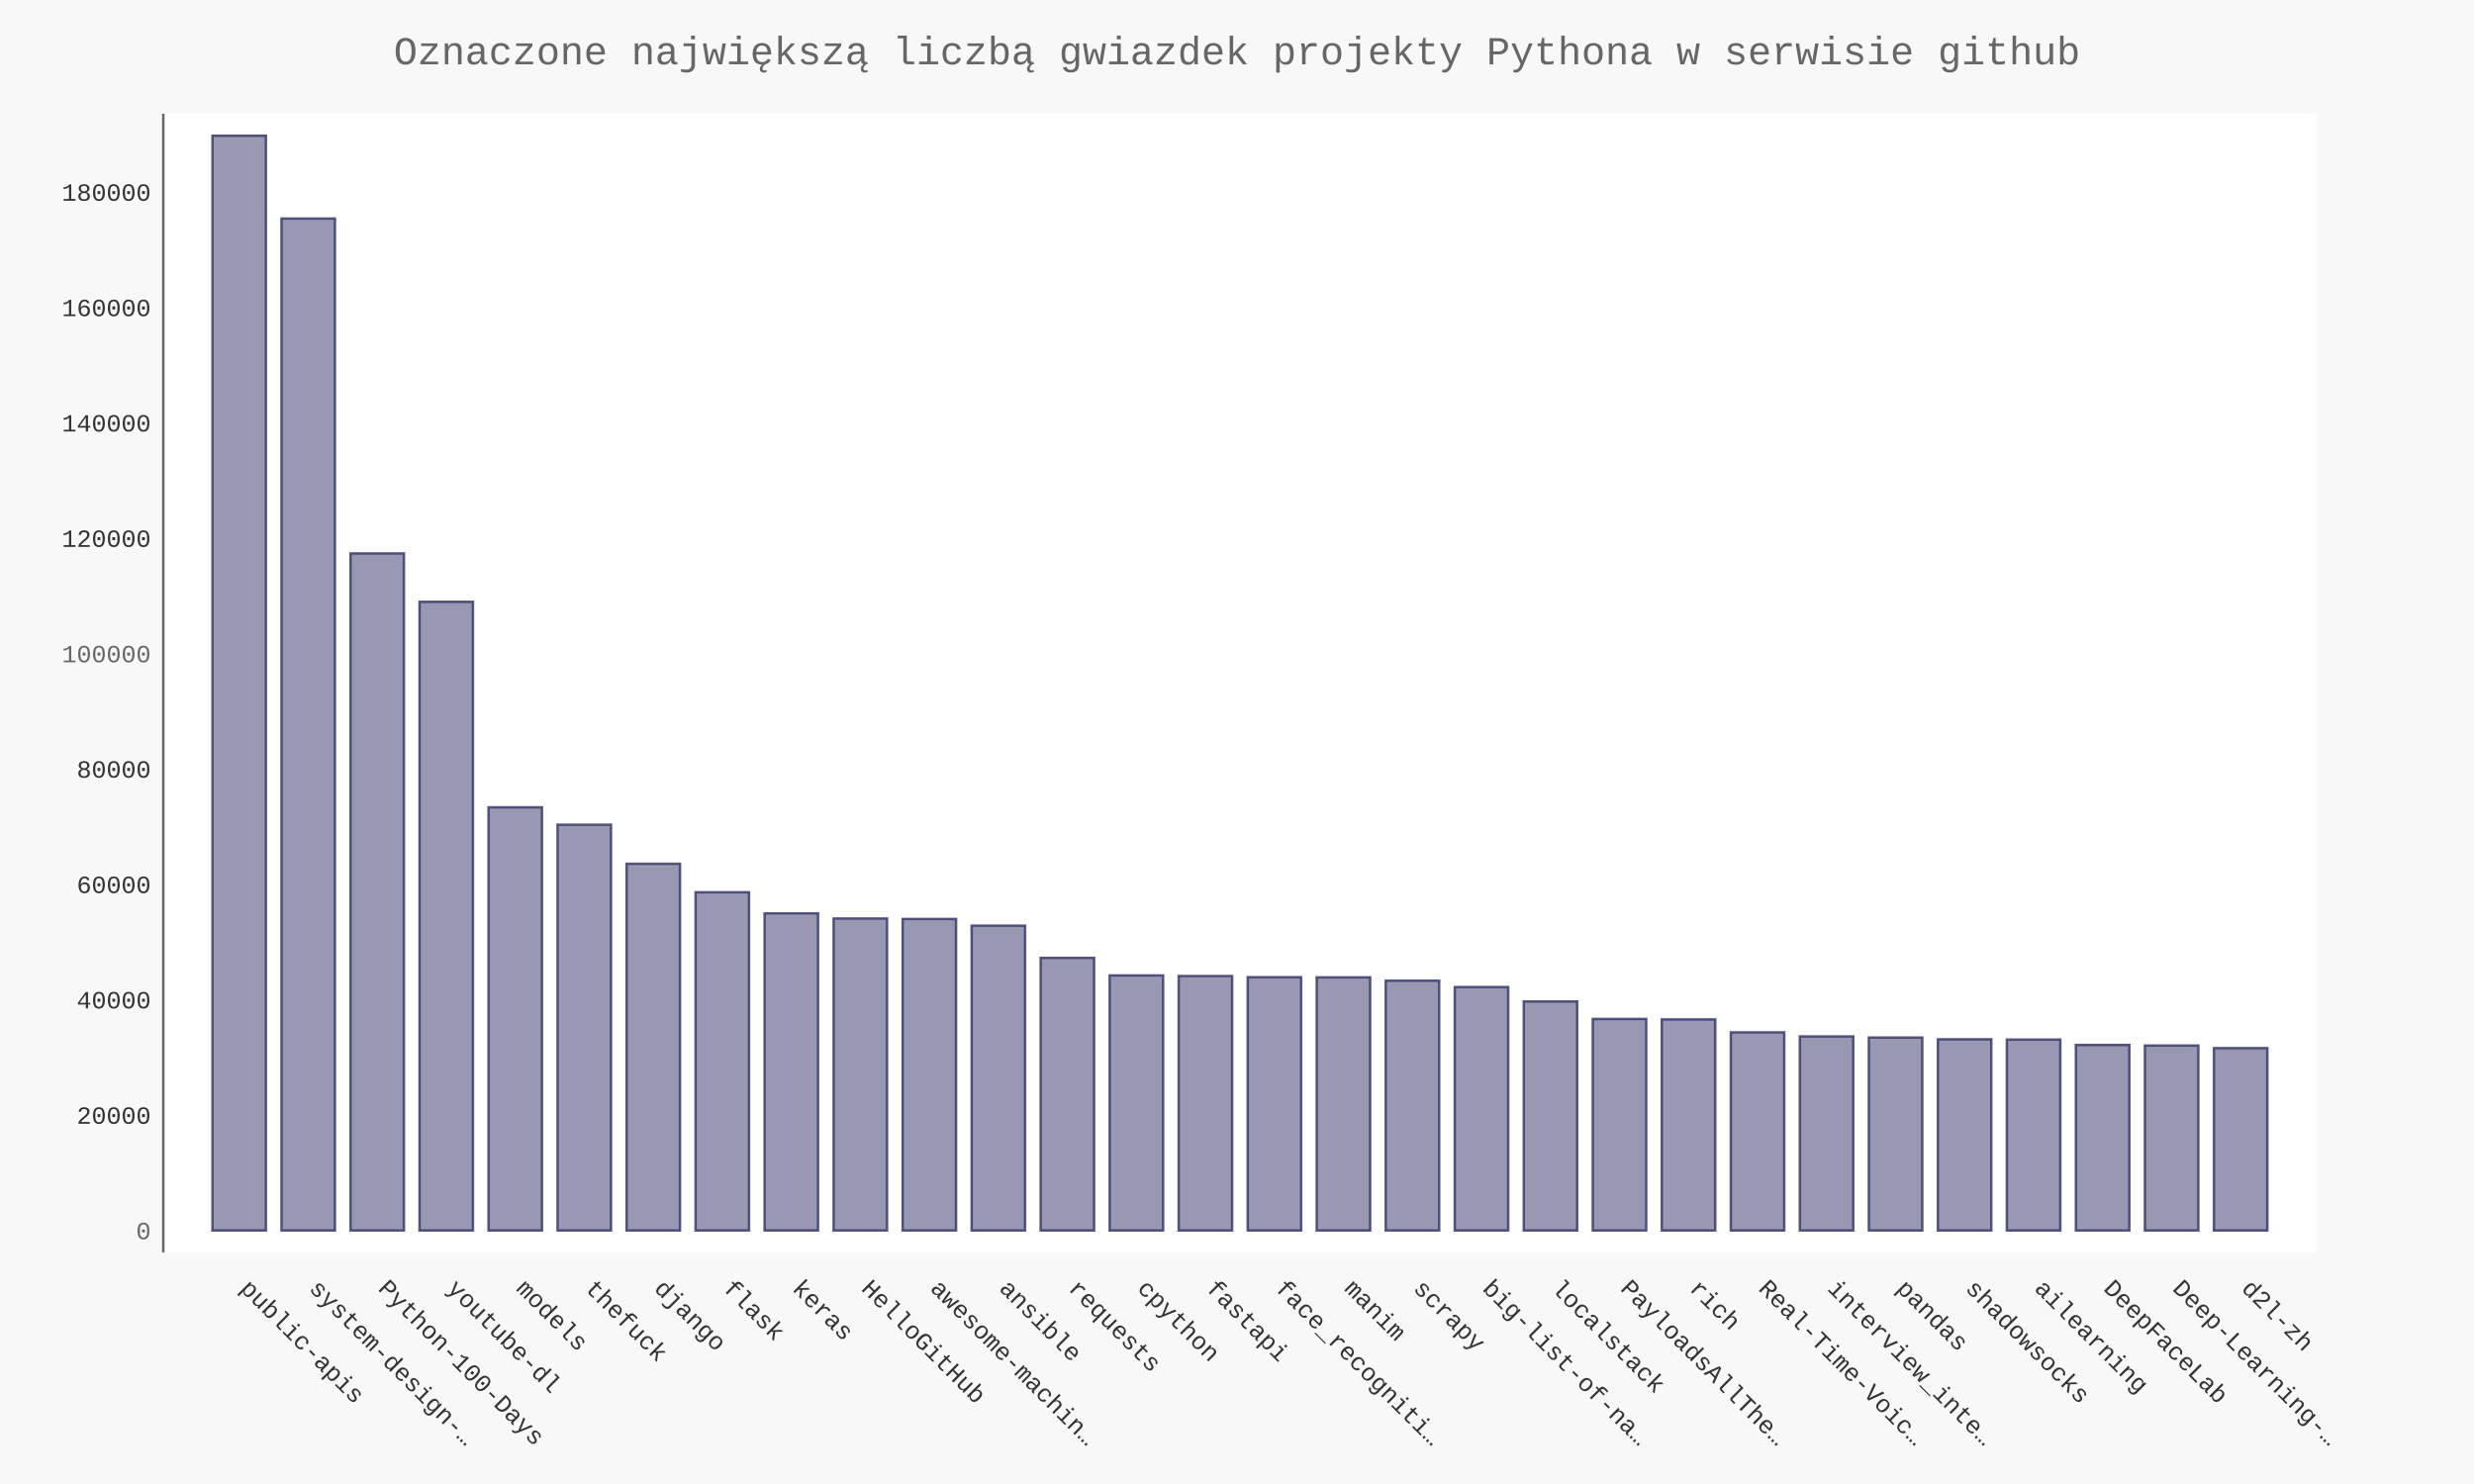
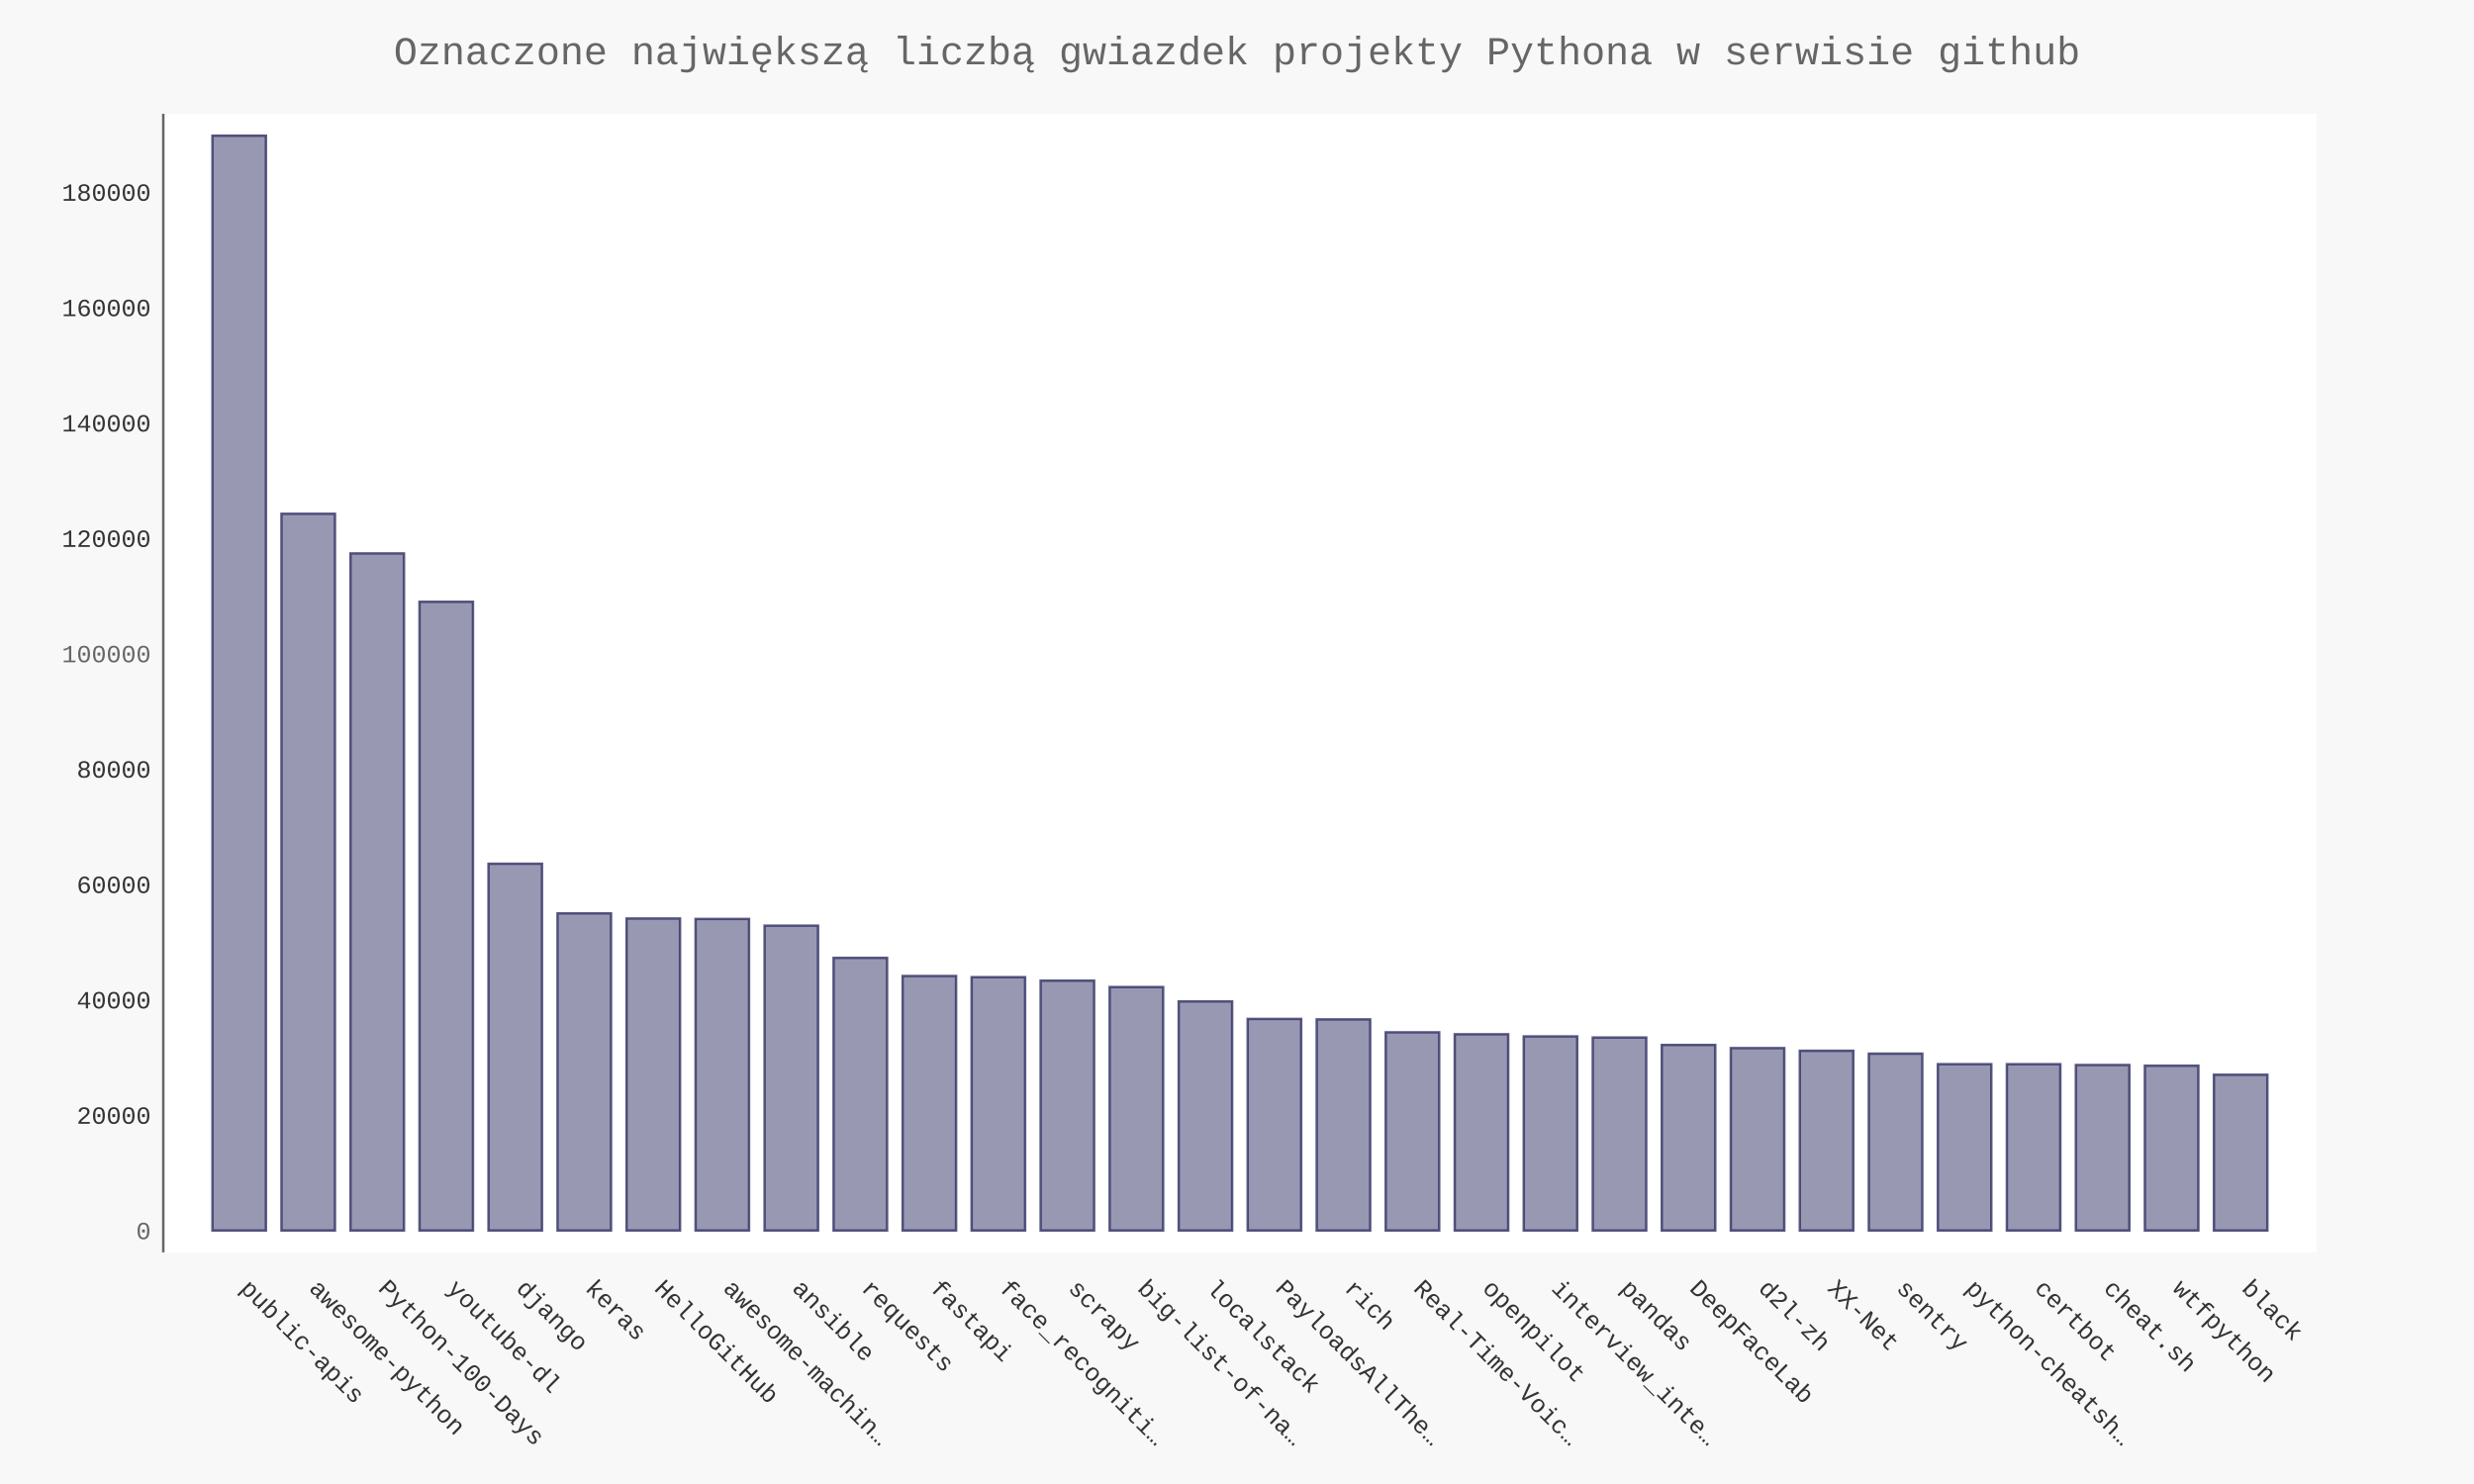
- <svg xmlns="http://www.w3.org/2000/svg" id="chart-7ed624a0-aed5-4e1b-8a54-624ac6a5d807" class="pygal-chart" viewBox="0 0 1000 600">
+ <svg xmlns="http://www.w3.org/2000/svg" xmlns:xlink="http://www.w3.org/1999/xlink" id="chart-86db5db8-82ee-4f3c-b4d8-da5582f2ecb0" class="pygal-chart" viewBox="0 0 1000 600">
  <defs>
-     <style type="text/css">#chart-7ed624a0-aed5-4e1b-8a54-624ac6a5d807{-webkit-user-select:none;-webkit-font-smoothing:antialiased;font-family:Consolas,"Liberation Mono",Menlo,Courier,monospace}#chart-7ed624a0-aed5-4e1b-8a54-624ac6a5d807 .title{font-family:Consolas,"Liberation Mono",Menlo,Courier,monospace;font-size:16px}#chart-7ed624a0-aed5-4e1b-8a54-624ac6a5d807 .legends .legend text{font-family:Consolas,"Liberation Mono",Menlo,Courier,monospace;font-size:14px}#chart-7ed624a0-aed5-4e1b-8a54-624ac6a5d807 .axis text{font-family:Consolas,"Liberation Mono",Menlo,Courier,monospace;font-size:10px}#chart-7ed624a0-aed5-4e1b-8a54-624ac6a5d807 .axis text.major{font-family:Consolas,"Liberation Mono",Menlo,Courier,monospace;font-size:10px}#chart-7ed624a0-aed5-4e1b-8a54-624ac6a5d807 .text-overlay text.value{font-family:Consolas,"Liberation Mono",Menlo,Courier,monospace;font-size:16px}#chart-7ed624a0-aed5-4e1b-8a54-624ac6a5d807 .text-overlay text.label{font-family:Consolas,"Liberation Mono",Menlo,Courier,monospace;font-size:10px}#chart-7ed624a0-aed5-4e1b-8a54-624ac6a5d807 .tooltip{font-family:Consolas,"Liberation Mono",Menlo,Courier,monospace;font-size:14px}#chart-7ed624a0-aed5-4e1b-8a54-624ac6a5d807 text.no_data{font-family:Consolas,"Liberation Mono",Menlo,Courier,monospace;font-size:64px}
- #chart-7ed624a0-aed5-4e1b-8a54-624ac6a5d807{background-color:#f8f8f8}#chart-7ed624a0-aed5-4e1b-8a54-624ac6a5d807 path,#chart-7ed624a0-aed5-4e1b-8a54-624ac6a5d807 line,#chart-7ed624a0-aed5-4e1b-8a54-624ac6a5d807 rect,#chart-7ed624a0-aed5-4e1b-8a54-624ac6a5d807 circle{-webkit-transition:250ms ease-in;-moz-transition:250ms ease-in;transition:250ms ease-in}#chart-7ed624a0-aed5-4e1b-8a54-624ac6a5d807 .graph &gt; .background{fill:#f8f8f8}#chart-7ed624a0-aed5-4e1b-8a54-624ac6a5d807 .plot &gt; .background{fill:#ffffff}#chart-7ed624a0-aed5-4e1b-8a54-624ac6a5d807 .graph{fill:#333}#chart-7ed624a0-aed5-4e1b-8a54-624ac6a5d807 text.no_data{fill:#666}#chart-7ed624a0-aed5-4e1b-8a54-624ac6a5d807 .title{fill:#666}#chart-7ed624a0-aed5-4e1b-8a54-624ac6a5d807 .legends .legend text{fill:#333}#chart-7ed624a0-aed5-4e1b-8a54-624ac6a5d807 .legends .legend:hover text{fill:#666}#chart-7ed624a0-aed5-4e1b-8a54-624ac6a5d807 .axis .line{stroke:#666}#chart-7ed624a0-aed5-4e1b-8a54-624ac6a5d807 .axis .guide.line{stroke:rgba(0,0,0,0.5)}#chart-7ed624a0-aed5-4e1b-8a54-624ac6a5d807 .axis .major.line{stroke:#333}#chart-7ed624a0-aed5-4e1b-8a54-624ac6a5d807 .axis text.major{fill:#666}#chart-7ed624a0-aed5-4e1b-8a54-624ac6a5d807 .axis.y .guides:hover .guide.line,#chart-7ed624a0-aed5-4e1b-8a54-624ac6a5d807 .line-graph .axis.x .guides:hover .guide.line,#chart-7ed624a0-aed5-4e1b-8a54-624ac6a5d807 .stackedline-graph .axis.x .guides:hover .guide.line,#chart-7ed624a0-aed5-4e1b-8a54-624ac6a5d807 .xy-graph .axis.x .guides:hover .guide.line{stroke:#666}#chart-7ed624a0-aed5-4e1b-8a54-624ac6a5d807 .axis .guides:hover text{fill:#666}#chart-7ed624a0-aed5-4e1b-8a54-624ac6a5d807 .reactive{fill-opacity:.5;stroke-opacity:.8;stroke-width:1}#chart-7ed624a0-aed5-4e1b-8a54-624ac6a5d807 .ci{stroke:#333}#chart-7ed624a0-aed5-4e1b-8a54-624ac6a5d807 .reactive.active,#chart-7ed624a0-aed5-4e1b-8a54-624ac6a5d807 .active .reactive{fill-opacity:.9;stroke-opacity:.9;stroke-width:4}#chart-7ed624a0-aed5-4e1b-8a54-624ac6a5d807 .ci .reactive.active{stroke-width:1.5}#chart-7ed624a0-aed5-4e1b-8a54-624ac6a5d807 .series text{fill:#666}#chart-7ed624a0-aed5-4e1b-8a54-624ac6a5d807 .tooltip rect{fill:#ffffff;stroke:#666;-webkit-transition:opacity 250ms ease-in;-moz-transition:opacity 250ms ease-in;transition:opacity 250ms ease-in}#chart-7ed624a0-aed5-4e1b-8a54-624ac6a5d807 .tooltip .label{fill:#333}#chart-7ed624a0-aed5-4e1b-8a54-624ac6a5d807 .tooltip .label{fill:#333}#chart-7ed624a0-aed5-4e1b-8a54-624ac6a5d807 .tooltip .legend{font-size:.8em;fill:rgba(0,0,0,0.5)}#chart-7ed624a0-aed5-4e1b-8a54-624ac6a5d807 .tooltip .x_label{font-size:.6em;fill:#666}#chart-7ed624a0-aed5-4e1b-8a54-624ac6a5d807 .tooltip .xlink{font-size:.5em;text-decoration:underline}#chart-7ed624a0-aed5-4e1b-8a54-624ac6a5d807 .tooltip .value{font-size:1.5em}#chart-7ed624a0-aed5-4e1b-8a54-624ac6a5d807 .bound{font-size:.5em}#chart-7ed624a0-aed5-4e1b-8a54-624ac6a5d807 .max-value{font-size:.75em;fill:rgba(0,0,0,0.5)}#chart-7ed624a0-aed5-4e1b-8a54-624ac6a5d807 .map-element{fill:#ffffff;stroke:rgba(0,0,0,0.5) !important}#chart-7ed624a0-aed5-4e1b-8a54-624ac6a5d807 .map-element .reactive{fill-opacity:inherit;stroke-opacity:inherit}#chart-7ed624a0-aed5-4e1b-8a54-624ac6a5d807 .color-0,#chart-7ed624a0-aed5-4e1b-8a54-624ac6a5d807 .color-0 a:visited{stroke:#333366;fill:#333366}#chart-7ed624a0-aed5-4e1b-8a54-624ac6a5d807 .text-overlay .color-0 text{fill:black}
- #chart-7ed624a0-aed5-4e1b-8a54-624ac6a5d807 text.no_data{text-anchor:middle}#chart-7ed624a0-aed5-4e1b-8a54-624ac6a5d807 .guide.line{fill:none}#chart-7ed624a0-aed5-4e1b-8a54-624ac6a5d807 .centered{text-anchor:middle}#chart-7ed624a0-aed5-4e1b-8a54-624ac6a5d807 .title{text-anchor:middle}#chart-7ed624a0-aed5-4e1b-8a54-624ac6a5d807 .legends .legend text{fill-opacity:1}#chart-7ed624a0-aed5-4e1b-8a54-624ac6a5d807 .axis.x text{text-anchor:middle}#chart-7ed624a0-aed5-4e1b-8a54-624ac6a5d807 .axis.x:not(.web) text[transform]{text-anchor:start}#chart-7ed624a0-aed5-4e1b-8a54-624ac6a5d807 .axis.x:not(.web) text[transform].backwards{text-anchor:end}#chart-7ed624a0-aed5-4e1b-8a54-624ac6a5d807 .axis.y text{text-anchor:end}#chart-7ed624a0-aed5-4e1b-8a54-624ac6a5d807 .axis.y text[transform].backwards{text-anchor:start}#chart-7ed624a0-aed5-4e1b-8a54-624ac6a5d807 .axis.y2 text{text-anchor:start}#chart-7ed624a0-aed5-4e1b-8a54-624ac6a5d807 .axis.y2 text[transform].backwards{text-anchor:end}#chart-7ed624a0-aed5-4e1b-8a54-624ac6a5d807 .axis .guide.line{stroke-dasharray:4,4;stroke:black}#chart-7ed624a0-aed5-4e1b-8a54-624ac6a5d807 .axis .major.guide.line{stroke-dasharray:6,6;stroke:black}#chart-7ed624a0-aed5-4e1b-8a54-624ac6a5d807 .horizontal .axis.y .guide.line,#chart-7ed624a0-aed5-4e1b-8a54-624ac6a5d807 .horizontal .axis.y2 .guide.line,#chart-7ed624a0-aed5-4e1b-8a54-624ac6a5d807 .vertical .axis.x .guide.line{opacity:0}#chart-7ed624a0-aed5-4e1b-8a54-624ac6a5d807 .horizontal .axis.always_show .guide.line,#chart-7ed624a0-aed5-4e1b-8a54-624ac6a5d807 .vertical .axis.always_show .guide.line{opacity:1 !important}#chart-7ed624a0-aed5-4e1b-8a54-624ac6a5d807 .axis.y .guides:hover .guide.line,#chart-7ed624a0-aed5-4e1b-8a54-624ac6a5d807 .axis.y2 .guides:hover .guide.line,#chart-7ed624a0-aed5-4e1b-8a54-624ac6a5d807 .axis.x .guides:hover .guide.line{opacity:1}#chart-7ed624a0-aed5-4e1b-8a54-624ac6a5d807 .axis .guides:hover text{opacity:1}#chart-7ed624a0-aed5-4e1b-8a54-624ac6a5d807 .nofill{fill:none}#chart-7ed624a0-aed5-4e1b-8a54-624ac6a5d807 .subtle-fill{fill-opacity:.2}#chart-7ed624a0-aed5-4e1b-8a54-624ac6a5d807 .dot{stroke-width:1px;fill-opacity:1;stroke-opacity:1}#chart-7ed624a0-aed5-4e1b-8a54-624ac6a5d807 .dot.active{stroke-width:5px}#chart-7ed624a0-aed5-4e1b-8a54-624ac6a5d807 .dot.negative{fill:transparent}#chart-7ed624a0-aed5-4e1b-8a54-624ac6a5d807 text,#chart-7ed624a0-aed5-4e1b-8a54-624ac6a5d807 tspan{stroke:none !important}#chart-7ed624a0-aed5-4e1b-8a54-624ac6a5d807 .series text.active{opacity:1}#chart-7ed624a0-aed5-4e1b-8a54-624ac6a5d807 .tooltip rect{fill-opacity:.95;stroke-width:.5}#chart-7ed624a0-aed5-4e1b-8a54-624ac6a5d807 .tooltip text{fill-opacity:1}#chart-7ed624a0-aed5-4e1b-8a54-624ac6a5d807 .showable{visibility:hidden}#chart-7ed624a0-aed5-4e1b-8a54-624ac6a5d807 .showable.shown{visibility:visible}#chart-7ed624a0-aed5-4e1b-8a54-624ac6a5d807 .gauge-background{fill:rgba(229,229,229,1);stroke:none}#chart-7ed624a0-aed5-4e1b-8a54-624ac6a5d807 .bg-lines{stroke:#f8f8f8;stroke-width:2px}</style>
+     <style type="text/css">#chart-86db5db8-82ee-4f3c-b4d8-da5582f2ecb0{-webkit-user-select:none;-webkit-font-smoothing:antialiased;font-family:Consolas,"Liberation Mono",Menlo,Courier,monospace}#chart-86db5db8-82ee-4f3c-b4d8-da5582f2ecb0 .title{font-family:Consolas,"Liberation Mono",Menlo,Courier,monospace;font-size:16px}#chart-86db5db8-82ee-4f3c-b4d8-da5582f2ecb0 .legends .legend text{font-family:Consolas,"Liberation Mono",Menlo,Courier,monospace;font-size:14px}#chart-86db5db8-82ee-4f3c-b4d8-da5582f2ecb0 .axis text{font-family:Consolas,"Liberation Mono",Menlo,Courier,monospace;font-size:10px}#chart-86db5db8-82ee-4f3c-b4d8-da5582f2ecb0 .axis text.major{font-family:Consolas,"Liberation Mono",Menlo,Courier,monospace;font-size:10px}#chart-86db5db8-82ee-4f3c-b4d8-da5582f2ecb0 .text-overlay text.value{font-family:Consolas,"Liberation Mono",Menlo,Courier,monospace;font-size:16px}#chart-86db5db8-82ee-4f3c-b4d8-da5582f2ecb0 .text-overlay text.label{font-family:Consolas,"Liberation Mono",Menlo,Courier,monospace;font-size:10px}#chart-86db5db8-82ee-4f3c-b4d8-da5582f2ecb0 .tooltip{font-family:Consolas,"Liberation Mono",Menlo,Courier,monospace;font-size:14px}#chart-86db5db8-82ee-4f3c-b4d8-da5582f2ecb0 text.no_data{font-family:Consolas,"Liberation Mono",Menlo,Courier,monospace;font-size:64px}
+ #chart-86db5db8-82ee-4f3c-b4d8-da5582f2ecb0{background-color:#f8f8f8}#chart-86db5db8-82ee-4f3c-b4d8-da5582f2ecb0 path,#chart-86db5db8-82ee-4f3c-b4d8-da5582f2ecb0 line,#chart-86db5db8-82ee-4f3c-b4d8-da5582f2ecb0 rect,#chart-86db5db8-82ee-4f3c-b4d8-da5582f2ecb0 circle{-webkit-transition:250ms ease-in;-moz-transition:250ms ease-in;transition:250ms ease-in}#chart-86db5db8-82ee-4f3c-b4d8-da5582f2ecb0 .graph &gt; .background{fill:#f8f8f8}#chart-86db5db8-82ee-4f3c-b4d8-da5582f2ecb0 .plot &gt; .background{fill:#ffffff}#chart-86db5db8-82ee-4f3c-b4d8-da5582f2ecb0 .graph{fill:#333}#chart-86db5db8-82ee-4f3c-b4d8-da5582f2ecb0 text.no_data{fill:#666}#chart-86db5db8-82ee-4f3c-b4d8-da5582f2ecb0 .title{fill:#666}#chart-86db5db8-82ee-4f3c-b4d8-da5582f2ecb0 .legends .legend text{fill:#333}#chart-86db5db8-82ee-4f3c-b4d8-da5582f2ecb0 .legends .legend:hover text{fill:#666}#chart-86db5db8-82ee-4f3c-b4d8-da5582f2ecb0 .axis .line{stroke:#666}#chart-86db5db8-82ee-4f3c-b4d8-da5582f2ecb0 .axis .guide.line{stroke:rgba(0,0,0,0.5)}#chart-86db5db8-82ee-4f3c-b4d8-da5582f2ecb0 .axis .major.line{stroke:#333}#chart-86db5db8-82ee-4f3c-b4d8-da5582f2ecb0 .axis text.major{fill:#666}#chart-86db5db8-82ee-4f3c-b4d8-da5582f2ecb0 .axis.y .guides:hover .guide.line,#chart-86db5db8-82ee-4f3c-b4d8-da5582f2ecb0 .line-graph .axis.x .guides:hover .guide.line,#chart-86db5db8-82ee-4f3c-b4d8-da5582f2ecb0 .stackedline-graph .axis.x .guides:hover .guide.line,#chart-86db5db8-82ee-4f3c-b4d8-da5582f2ecb0 .xy-graph .axis.x .guides:hover .guide.line{stroke:#666}#chart-86db5db8-82ee-4f3c-b4d8-da5582f2ecb0 .axis .guides:hover text{fill:#666}#chart-86db5db8-82ee-4f3c-b4d8-da5582f2ecb0 .reactive{fill-opacity:.5;stroke-opacity:.8;stroke-width:1}#chart-86db5db8-82ee-4f3c-b4d8-da5582f2ecb0 .ci{stroke:#333}#chart-86db5db8-82ee-4f3c-b4d8-da5582f2ecb0 .reactive.active,#chart-86db5db8-82ee-4f3c-b4d8-da5582f2ecb0 .active .reactive{fill-opacity:.9;stroke-opacity:.9;stroke-width:4}#chart-86db5db8-82ee-4f3c-b4d8-da5582f2ecb0 .ci .reactive.active{stroke-width:1.5}#chart-86db5db8-82ee-4f3c-b4d8-da5582f2ecb0 .series text{fill:#666}#chart-86db5db8-82ee-4f3c-b4d8-da5582f2ecb0 .tooltip rect{fill:#ffffff;stroke:#666;-webkit-transition:opacity 250ms ease-in;-moz-transition:opacity 250ms ease-in;transition:opacity 250ms ease-in}#chart-86db5db8-82ee-4f3c-b4d8-da5582f2ecb0 .tooltip .label{fill:#333}#chart-86db5db8-82ee-4f3c-b4d8-da5582f2ecb0 .tooltip .label{fill:#333}#chart-86db5db8-82ee-4f3c-b4d8-da5582f2ecb0 .tooltip .legend{font-size:.8em;fill:rgba(0,0,0,0.5)}#chart-86db5db8-82ee-4f3c-b4d8-da5582f2ecb0 .tooltip .x_label{font-size:.6em;fill:#666}#chart-86db5db8-82ee-4f3c-b4d8-da5582f2ecb0 .tooltip .xlink{font-size:.5em;text-decoration:underline}#chart-86db5db8-82ee-4f3c-b4d8-da5582f2ecb0 .tooltip .value{font-size:1.5em}#chart-86db5db8-82ee-4f3c-b4d8-da5582f2ecb0 .bound{font-size:.5em}#chart-86db5db8-82ee-4f3c-b4d8-da5582f2ecb0 .max-value{font-size:.75em;fill:rgba(0,0,0,0.5)}#chart-86db5db8-82ee-4f3c-b4d8-da5582f2ecb0 .map-element{fill:#ffffff;stroke:rgba(0,0,0,0.5) !important}#chart-86db5db8-82ee-4f3c-b4d8-da5582f2ecb0 .map-element .reactive{fill-opacity:inherit;stroke-opacity:inherit}#chart-86db5db8-82ee-4f3c-b4d8-da5582f2ecb0 .color-0,#chart-86db5db8-82ee-4f3c-b4d8-da5582f2ecb0 .color-0 a:visited{stroke:#333366;fill:#333366}#chart-86db5db8-82ee-4f3c-b4d8-da5582f2ecb0 .text-overlay .color-0 text{fill:black}
+ #chart-86db5db8-82ee-4f3c-b4d8-da5582f2ecb0 text.no_data{text-anchor:middle}#chart-86db5db8-82ee-4f3c-b4d8-da5582f2ecb0 .guide.line{fill:none}#chart-86db5db8-82ee-4f3c-b4d8-da5582f2ecb0 .centered{text-anchor:middle}#chart-86db5db8-82ee-4f3c-b4d8-da5582f2ecb0 .title{text-anchor:middle}#chart-86db5db8-82ee-4f3c-b4d8-da5582f2ecb0 .legends .legend text{fill-opacity:1}#chart-86db5db8-82ee-4f3c-b4d8-da5582f2ecb0 .axis.x text{text-anchor:middle}#chart-86db5db8-82ee-4f3c-b4d8-da5582f2ecb0 .axis.x:not(.web) text[transform]{text-anchor:start}#chart-86db5db8-82ee-4f3c-b4d8-da5582f2ecb0 .axis.x:not(.web) text[transform].backwards{text-anchor:end}#chart-86db5db8-82ee-4f3c-b4d8-da5582f2ecb0 .axis.y text{text-anchor:end}#chart-86db5db8-82ee-4f3c-b4d8-da5582f2ecb0 .axis.y text[transform].backwards{text-anchor:start}#chart-86db5db8-82ee-4f3c-b4d8-da5582f2ecb0 .axis.y2 text{text-anchor:start}#chart-86db5db8-82ee-4f3c-b4d8-da5582f2ecb0 .axis.y2 text[transform].backwards{text-anchor:end}#chart-86db5db8-82ee-4f3c-b4d8-da5582f2ecb0 .axis .guide.line{stroke-dasharray:4,4;stroke:black}#chart-86db5db8-82ee-4f3c-b4d8-da5582f2ecb0 .axis .major.guide.line{stroke-dasharray:6,6;stroke:black}#chart-86db5db8-82ee-4f3c-b4d8-da5582f2ecb0 .horizontal .axis.y .guide.line,#chart-86db5db8-82ee-4f3c-b4d8-da5582f2ecb0 .horizontal .axis.y2 .guide.line,#chart-86db5db8-82ee-4f3c-b4d8-da5582f2ecb0 .vertical .axis.x .guide.line{opacity:0}#chart-86db5db8-82ee-4f3c-b4d8-da5582f2ecb0 .horizontal .axis.always_show .guide.line,#chart-86db5db8-82ee-4f3c-b4d8-da5582f2ecb0 .vertical .axis.always_show .guide.line{opacity:1 !important}#chart-86db5db8-82ee-4f3c-b4d8-da5582f2ecb0 .axis.y .guides:hover .guide.line,#chart-86db5db8-82ee-4f3c-b4d8-da5582f2ecb0 .axis.y2 .guides:hover .guide.line,#chart-86db5db8-82ee-4f3c-b4d8-da5582f2ecb0 .axis.x .guides:hover .guide.line{opacity:1}#chart-86db5db8-82ee-4f3c-b4d8-da5582f2ecb0 .axis .guides:hover text{opacity:1}#chart-86db5db8-82ee-4f3c-b4d8-da5582f2ecb0 .nofill{fill:none}#chart-86db5db8-82ee-4f3c-b4d8-da5582f2ecb0 .subtle-fill{fill-opacity:.2}#chart-86db5db8-82ee-4f3c-b4d8-da5582f2ecb0 .dot{stroke-width:1px;fill-opacity:1;stroke-opacity:1}#chart-86db5db8-82ee-4f3c-b4d8-da5582f2ecb0 .dot.active{stroke-width:5px}#chart-86db5db8-82ee-4f3c-b4d8-da5582f2ecb0 .dot.negative{fill:transparent}#chart-86db5db8-82ee-4f3c-b4d8-da5582f2ecb0 text,#chart-86db5db8-82ee-4f3c-b4d8-da5582f2ecb0 tspan{stroke:none !important}#chart-86db5db8-82ee-4f3c-b4d8-da5582f2ecb0 .series text.active{opacity:1}#chart-86db5db8-82ee-4f3c-b4d8-da5582f2ecb0 .tooltip rect{fill-opacity:.95;stroke-width:.5}#chart-86db5db8-82ee-4f3c-b4d8-da5582f2ecb0 .tooltip text{fill-opacity:1}#chart-86db5db8-82ee-4f3c-b4d8-da5582f2ecb0 .showable{visibility:hidden}#chart-86db5db8-82ee-4f3c-b4d8-da5582f2ecb0 .showable.shown{visibility:visible}#chart-86db5db8-82ee-4f3c-b4d8-da5582f2ecb0 .gauge-background{fill:rgba(229,229,229,1);stroke:none}#chart-86db5db8-82ee-4f3c-b4d8-da5582f2ecb0 .bg-lines{stroke:#f8f8f8;stroke-width:2px}</style>
  </defs>
  <g class="graph bar-graph vertical">
    <rect x="0" y="0" width="1000" height="600" class="background" />
    <g transform="translate(66, 46)" class="plot">
      <rect x="0" y="0" width="870.36" height="460.36" class="background" />
      <g class="axis y">
        <g class="guides">
          <text x="-5" y="455.007" class="major">0</text>
        </g>
        <g class="guides">
          <text x="-5" y="408.358" class="">20000</text>
        </g>
        <g class="guides">
          <text x="-5" y="361.709" class="">40000</text>
        </g>
        <g class="guides">
          <text x="-5" y="315.06" class="">60000</text>
        </g>
        <g class="guides">
-           <text x="-5" y="268.411" class="">80000</text>
-         </g>
-         <g class="guides">
-           <text x="-5" y="221.761" class="major">100000</text>
-         </g>
-         <g class="guides">
-           <text x="-5" y="175.112" class="">120000</text>
-         </g>
-         <g class="guides">
-           <text x="-5" y="128.463" class="">140000</text>
-         </g>
-         <g class="guides">
-           <text x="-5" y="81.814" class="">160000</text>
-         </g>
-         <g class="guides">
-           <text x="-5" y="35.165" class="">180000</text>
+           <text x="-5" y="268.412" class="">80000</text>
+         </g>
+         <g class="guides">
+           <text x="-5" y="221.763" class="major">100000</text>
+         </g>
+         <g class="guides">
+           <text x="-5" y="175.114" class="">120000</text>
+         </g>
+         <g class="guides">
+           <text x="-5" y="128.465" class="">140000</text>
+         </g>
+         <g class="guides">
+           <text x="-5" y="81.816" class="">160000</text>
+         </g>
+         <g class="guides">
+           <text x="-5" y="35.167" class="">180000</text>
        </g>
      </g>
      <g class="axis x">
        <path d="M0 0 v460.36" class="line" />
        <g class="guides">
          <path d="M30.686 0 v460.36" class="guide line" />
          <text x="30.686" y="475.36" class="" transform="rotate(45 30.68578 475.3604)">public-apis</text>
        </g>
        <g class="guides">
          <path d="M58.582 0 v460.36" class="guide line" />
-           <text x="58.582" y="475.36" class="" transform="rotate(45 58.58195 475.3604)">system-design-…</text>
+           <text x="58.582" y="475.36" class="" transform="rotate(45 58.58195 475.3604)">awesome-python</text>
        </g>
        <g class="guides">
          <path d="M86.478 0 v460.36" class="guide line" />
          <text x="86.478" y="475.36" class="" transform="rotate(45 86.47812 475.3604)">Python-100-Days</text>
        </g>
        <g class="guides">
          <path d="M114.374 0 v460.36" class="guide line" />
          <text x="114.374" y="475.36" class="" transform="rotate(45 114.3743 475.3604)">youtube-dl</text>
        </g>
        <g class="guides">
          <path d="M142.27 0 v460.36" class="guide line" />
-           <text x="142.27" y="475.36" class="" transform="rotate(45 142.2704 475.3604)">models</text>
+           <text x="142.27" y="475.36" class="" transform="rotate(45 142.2704 475.3604)">django</text>
        </g>
        <g class="guides">
          <path d="M170.167 0 v460.36" class="guide line" />
-           <text x="170.167" y="475.36" class="" transform="rotate(45 170.1666 475.3604)">thefuck</text>
+           <text x="170.167" y="475.36" class="" transform="rotate(45 170.1666 475.3604)">keras</text>
        </g>
        <g class="guides">
          <path d="M198.063 0 v460.36" class="guide line" />
-           <text x="198.063" y="475.36" class="" transform="rotate(45 198.0628 475.3604)">django</text>
+           <text x="198.063" y="475.36" class="" transform="rotate(45 198.0628 475.3604)">HelloGitHub</text>
        </g>
        <g class="guides">
          <path d="M225.959 0 v460.36" class="guide line" />
-           <text x="225.959" y="475.36" class="" transform="rotate(45 225.9589 475.3604)">flask</text>
+           <text x="225.959" y="475.36" class="" transform="rotate(45 225.9589 475.3604)">awesome-machin…</text>
        </g>
        <g class="guides">
          <path d="M253.855 0 v460.36" class="guide line" />
-           <text x="253.855" y="475.36" class="" transform="rotate(45 253.8551 475.3604)">keras</text>
+           <text x="253.855" y="475.36" class="" transform="rotate(45 253.8551 475.3604)">ansible</text>
        </g>
        <g class="guides">
          <path d="M281.751 0 v460.36" class="guide line" />
-           <text x="281.751" y="475.36" class="" transform="rotate(45 281.7513 475.3604)">HelloGitHub</text>
+           <text x="281.751" y="475.36" class="" transform="rotate(45 281.7513 475.3604)">requests</text>
        </g>
        <g class="guides">
          <path d="M309.647 0 v460.36" class="guide line" />
-           <text x="309.647" y="475.36" class="" transform="rotate(45 309.6474 475.3604)">awesome-machin…</text>
+           <text x="309.647" y="475.36" class="" transform="rotate(45 309.6474 475.3604)">fastapi</text>
        </g>
        <g class="guides">
          <path d="M337.544 0 v460.36" class="guide line" />
-           <text x="337.544" y="475.36" class="" transform="rotate(45 337.5436 475.3604)">ansible</text>
+           <text x="337.544" y="475.36" class="" transform="rotate(45 337.5436 475.3604)">face_recogniti…</text>
        </g>
        <g class="guides">
          <path d="M365.44 0 v460.36" class="guide line" />
-           <text x="365.44" y="475.36" class="" transform="rotate(45 365.4398 475.3604)">requests</text>
+           <text x="365.44" y="475.36" class="" transform="rotate(45 365.4398 475.3604)">scrapy</text>
        </g>
        <g class="guides">
          <path d="M393.336 0 v460.36" class="guide line" />
-           <text x="393.336" y="475.36" class="" transform="rotate(45 393.3359 475.3604)">cpython</text>
+           <text x="393.336" y="475.36" class="" transform="rotate(45 393.3359 475.3604)">big-list-of-na…</text>
        </g>
        <g class="guides">
          <path d="M421.232 0 v460.36" class="guide line" />
-           <text x="421.232" y="475.36" class="" transform="rotate(45 421.2321 475.3604)">fastapi</text>
+           <text x="421.232" y="475.36" class="" transform="rotate(45 421.2321 475.3604)">localstack</text>
        </g>
        <g class="guides">
          <path d="M449.128 0 v460.36" class="guide line" />
-           <text x="449.128" y="475.36" class="" transform="rotate(45 449.1283 475.3604)">face_recogniti…</text>
+           <text x="449.128" y="475.36" class="" transform="rotate(45 449.1283 475.3604)">PayloadsAllThe…</text>
        </g>
        <g class="guides">
          <path d="M477.024 0 v460.36" class="guide line" />
-           <text x="477.024" y="475.36" class="" transform="rotate(45 477.0244 475.3604)">manim</text>
+           <text x="477.024" y="475.36" class="" transform="rotate(45 477.0244 475.3604)">rich</text>
        </g>
        <g class="guides">
          <path d="M504.921 0 v460.36" class="guide line" />
-           <text x="504.921" y="475.36" class="" transform="rotate(45 504.9206 475.3604)">scrapy</text>
+           <text x="504.921" y="475.36" class="" transform="rotate(45 504.9206 475.3604)">Real-Time-Voic…</text>
        </g>
        <g class="guides">
          <path d="M532.817 0 v460.36" class="guide line" />
-           <text x="532.817" y="475.36" class="" transform="rotate(45 532.8168 475.3604)">big-list-of-na…</text>
+           <text x="532.817" y="475.36" class="" transform="rotate(45 532.8168 475.3604)">openpilot</text>
        </g>
        <g class="guides">
          <path d="M560.713 0 v460.36" class="guide line" />
-           <text x="560.713" y="475.36" class="" transform="rotate(45 560.7129 475.3604)">localstack</text>
+           <text x="560.713" y="475.36" class="" transform="rotate(45 560.7129 475.3604)">interview_inte…</text>
        </g>
        <g class="guides">
          <path d="M588.609 0 v460.36" class="guide line" />
-           <text x="588.609" y="475.36" class="" transform="rotate(45 588.6091 475.3604)">PayloadsAllThe…</text>
+           <text x="588.609" y="475.36" class="" transform="rotate(45 588.6091 475.3604)">pandas</text>
        </g>
        <g class="guides">
          <path d="M616.505 0 v460.36" class="guide line" />
-           <text x="616.505" y="475.36" class="" transform="rotate(45 616.5053 475.3604)">rich</text>
+           <text x="616.505" y="475.36" class="" transform="rotate(45 616.5053 475.3604)">DeepFaceLab</text>
        </g>
        <g class="guides">
          <path d="M644.401 0 v460.36" class="guide line" />
-           <text x="644.401" y="475.36" class="" transform="rotate(45 644.4014 475.3604)">Real-Time-Voic…</text>
+           <text x="644.401" y="475.36" class="" transform="rotate(45 644.4014 475.3604)">d2l-zh</text>
        </g>
        <g class="guides">
          <path d="M672.298 0 v460.36" class="guide line" />
-           <text x="672.298" y="475.36" class="" transform="rotate(45 672.2976 475.3604)">interview_inte…</text>
+           <text x="672.298" y="475.36" class="" transform="rotate(45 672.2976 475.3604)">XX-Net</text>
        </g>
        <g class="guides">
          <path d="M700.194 0 v460.36" class="guide line" />
-           <text x="700.194" y="475.36" class="" transform="rotate(45 700.1938 475.3604)">pandas</text>
+           <text x="700.194" y="475.36" class="" transform="rotate(45 700.1938 475.3604)">sentry</text>
        </g>
        <g class="guides">
          <path d="M728.09 0 v460.36" class="guide line" />
-           <text x="728.09" y="475.36" class="" transform="rotate(45 728.0899 475.3604)">shadowsocks</text>
+           <text x="728.09" y="475.36" class="" transform="rotate(45 728.0899 475.3604)">python-cheatsh…</text>
        </g>
        <g class="guides">
          <path d="M755.986 0 v460.36" class="guide line" />
-           <text x="755.986" y="475.36" class="" transform="rotate(45 755.9861 475.3604)">ailearning</text>
+           <text x="755.986" y="475.36" class="" transform="rotate(45 755.9861 475.3604)">certbot</text>
        </g>
        <g class="guides">
          <path d="M783.882 0 v460.36" class="guide line" />
-           <text x="783.882" y="475.36" class="" transform="rotate(45 783.8823 475.3604)">DeepFaceLab</text>
+           <text x="783.882" y="475.36" class="" transform="rotate(45 783.8823 475.3604)">cheat.sh</text>
        </g>
        <g class="guides">
          <path d="M811.778 0 v460.36" class="guide line" />
-           <text x="811.778" y="475.36" class="" transform="rotate(45 811.7784 475.3604)">Deep-Learning-…</text>
+           <text x="811.778" y="475.36" class="" transform="rotate(45 811.7784 475.3604)">wtfpython</text>
        </g>
        <g class="guides">
          <path d="M839.675 0 v460.36" class="guide line" />
-           <text x="839.675" y="475.36" class="" transform="rotate(45 839.6746 475.3604)">d2l-zh</text>
+           <text x="839.675" y="475.36" class="" transform="rotate(45 839.6746 475.3604)">black</text>
        </g>
      </g>
      <g class="series serie-0 color-0">
        <g class="bars">
          <g class="bar">
-             <rect x="19.884" y="8.853" rx="0" ry="0" width="21.603" height="442.654" class="rect reactive tooltip-trigger" />
-           </g>
-           <g class="bar">
-             <rect x="47.781" y="42.345" rx="0" ry="0" width="21.603" height="409.162" class="rect reactive tooltip-trigger" />
-           </g>
-           <g class="bar">
-             <rect x="75.677" y="177.758" rx="0" ry="0" width="21.603" height="273.749" class="rect reactive tooltip-trigger" />
-           </g>
-           <g class="bar">
-             <rect x="103.573" y="197.314" rx="0" ry="0" width="21.603" height="254.194" class="rect reactive tooltip-trigger" />
-           </g>
-           <g class="bar">
-             <rect x="131.469" y="280.407" rx="0" ry="0" width="21.603" height="171.1" class="rect reactive tooltip-trigger" />
-           </g>
-           <g class="bar">
-             <rect x="159.365" y="287.433" rx="0" ry="0" width="21.603" height="164.075" class="rect reactive tooltip-trigger" />
-           </g>
-           <g class="bar">
-             <rect x="187.261" y="303.224" rx="0" ry="0" width="21.603" height="148.284" class="rect reactive tooltip-trigger" />
-           </g>
-           <g class="bar">
-             <rect x="215.158" y="314.744" rx="0" ry="0" width="21.603" height="136.764" class="rect reactive tooltip-trigger" />
-           </g>
-           <g class="bar">
-             <rect x="243.054" y="323.278" rx="0" ry="0" width="21.603" height="128.229" class="rect reactive tooltip-trigger" />
-           </g>
-           <g class="bar">
-             <rect x="270.95" y="325.363" rx="0" ry="0" width="21.603" height="126.144" class="rect reactive tooltip-trigger" />
-           </g>
-           <g class="bar">
-             <rect x="298.846" y="325.545" rx="0" ry="0" width="21.603" height="125.962" class="rect reactive tooltip-trigger" />
-           </g>
-           <g class="bar">
-             <rect x="326.742" y="328.258" rx="0" ry="0" width="21.603" height="123.25" class="rect reactive tooltip-trigger" />
-           </g>
-           <g class="bar">
-             <rect x="354.638" y="341.273" rx="0" ry="0" width="21.603" height="110.234" class="rect reactive tooltip-trigger" />
-           </g>
-           <g class="bar">
-             <rect x="382.535" y="348.368" rx="0" ry="0" width="21.603" height="103.139" class="rect reactive tooltip-trigger" />
-           </g>
-           <g class="bar">
-             <rect x="410.431" y="348.618" rx="0" ry="0" width="21.603" height="102.889" class="rect reactive tooltip-trigger" />
-           </g>
-           <g class="bar">
-             <rect x="438.327" y="349.082" rx="0" ry="0" width="21.603" height="102.425" class="rect reactive tooltip-trigger" />
-           </g>
-           <g class="bar">
-             <rect x="466.223" y="349.15" rx="0" ry="0" width="21.603" height="102.358" class="rect reactive tooltip-trigger" />
-           </g>
-           <g class="bar">
-             <rect x="494.119" y="350.491" rx="0" ry="0" width="21.603" height="101.017" class="rect reactive tooltip-trigger" />
-           </g>
-           <g class="bar">
-             <rect x="522.015" y="353.08" rx="0" ry="0" width="21.603" height="98.427" class="rect reactive tooltip-trigger" />
-           </g>
-           <g class="bar">
-             <rect x="549.912" y="358.888" rx="0" ry="0" width="21.603" height="92.62" class="rect reactive tooltip-trigger" />
-           </g>
-           <g class="bar">
-             <rect x="577.808" y="365.964" rx="0" ry="0" width="21.603" height="85.543" class="rect reactive tooltip-trigger" />
-           </g>
-           <g class="bar">
-             <rect x="605.704" y="366.153" rx="0" ry="0" width="21.603" height="85.354" class="rect reactive tooltip-trigger" />
-           </g>
-           <g class="bar">
-             <rect x="633.6" y="371.39" rx="0" ry="0" width="21.603" height="80.118" class="rect reactive tooltip-trigger" />
-           </g>
-           <g class="bar">
-             <rect x="661.496" y="373.041" rx="0" ry="0" width="21.603" height="78.466" class="rect reactive tooltip-trigger" />
-           </g>
-           <g class="bar">
-             <rect x="689.392" y="373.491" rx="0" ry="0" width="21.603" height="78.016" class="rect reactive tooltip-trigger" />
-           </g>
-           <g class="bar">
-             <rect x="717.289" y="374.196" rx="0" ry="0" width="21.603" height="77.312" class="rect reactive tooltip-trigger" />
-           </g>
-           <g class="bar">
-             <rect x="745.185" y="374.319" rx="0" ry="0" width="21.603" height="77.188" class="rect reactive tooltip-trigger" />
-           </g>
-           <g class="bar">
-             <rect x="773.081" y="376.491" rx="0" ry="0" width="21.603" height="75.017" class="rect reactive tooltip-trigger" />
-           </g>
-           <g class="bar">
-             <rect x="800.977" y="376.726" rx="0" ry="0" width="21.603" height="74.781" class="rect reactive tooltip-trigger" />
-           </g>
-           <g class="bar">
-             <rect x="828.873" y="377.762" rx="0" ry="0" width="21.603" height="73.745" class="rect reactive tooltip-trigger" />
+             <a target="_blank" xlink:href="https://github.com/public-apis/public-apis">
+               <rect x="19.884" y="8.853" rx="0" ry="0" width="21.603" height="442.654" class="rect reactive tooltip-trigger" />
+             </a>
+           </g>
+           <g class="bar">
+             <a target="_blank" xlink:href="https://github.com/vinta/awesome-python">
+               <rect x="47.781" y="161.731" rx="0" ry="0" width="21.603" height="289.776" class="rect reactive tooltip-trigger" />
+             </a>
+           </g>
+           <g class="bar">
+             <a target="_blank" xlink:href="https://github.com/jackfrued/Python-100-Days">
+               <rect x="75.677" y="177.76" rx="0" ry="0" width="21.603" height="273.748" class="rect reactive tooltip-trigger" />
+             </a>
+           </g>
+           <g class="bar">
+             <a target="_blank" xlink:href="https://github.com/ytdl-org/youtube-dl">
+               <rect x="103.573" y="197.313" rx="0" ry="0" width="21.603" height="254.195" class="rect reactive tooltip-trigger" />
+             </a>
+           </g>
+           <g class="bar">
+             <a target="_blank" xlink:href="https://github.com/django/django">
+               <rect x="131.469" y="303.222" rx="0" ry="0" width="21.603" height="148.285" class="rect reactive tooltip-trigger" />
+             </a>
+           </g>
+           <g class="bar">
+             <a target="_blank" xlink:href="https://github.com/keras-team/keras">
+               <rect x="159.365" y="323.279" rx="0" ry="0" width="21.603" height="128.229" class="rect reactive tooltip-trigger" />
+             </a>
+           </g>
+           <g class="bar">
+             <a target="_blank" xlink:href="https://github.com/521xueweihan/HelloGitHub">
+               <rect x="187.261" y="325.362" rx="0" ry="0" width="21.603" height="126.146" class="rect reactive tooltip-trigger" />
+             </a>
+           </g>
+           <g class="bar">
+             <a target="_blank" xlink:href="https://github.com/josephmisiti/awesome-machine-learning">
+               <rect x="215.158" y="325.546" rx="0" ry="0" width="21.603" height="125.961" class="rect reactive tooltip-trigger" />
+             </a>
+           </g>
+           <g class="bar">
+             <a target="_blank" xlink:href="https://github.com/ansible/ansible">
+               <rect x="243.054" y="328.258" rx="0" ry="0" width="21.603" height="123.249" class="rect reactive tooltip-trigger" />
+             </a>
+           </g>
+           <g class="bar">
+             <a target="_blank" xlink:href="https://github.com/psf/requests">
+               <rect x="270.95" y="341.274" rx="0" ry="0" width="21.603" height="110.234" class="rect reactive tooltip-trigger" />
+             </a>
+           </g>
+           <g class="bar">
+             <a target="_blank" xlink:href="https://github.com/tiangolo/fastapi">
+               <rect x="298.846" y="348.618" rx="0" ry="0" width="21.603" height="102.889" class="rect reactive tooltip-trigger" />
+             </a>
+           </g>
+           <g class="bar">
+             <a target="_blank" xlink:href="https://github.com/ageitgey/face_recognition">
+               <rect x="326.742" y="349.083" rx="0" ry="0" width="21.603" height="102.425" class="rect reactive tooltip-trigger" />
+             </a>
+           </g>
+           <g class="bar">
+             <a target="_blank" xlink:href="https://github.com/scrapy/scrapy">
+               <rect x="354.638" y="350.491" rx="0" ry="0" width="21.603" height="101.016" class="rect reactive tooltip-trigger" />
+             </a>
+           </g>
+           <g class="bar">
+             <a target="_blank" xlink:href="https://github.com/minimaxir/big-list-of-naughty-strings">
+               <rect x="382.535" y="353.08" rx="0" ry="0" width="21.603" height="98.427" class="rect reactive tooltip-trigger" />
+             </a>
+           </g>
+           <g class="bar">
+             <a target="_blank" xlink:href="https://github.com/localstack/localstack">
+               <rect x="410.431" y="358.888" rx="0" ry="0" width="21.603" height="92.619" class="rect reactive tooltip-trigger" />
+             </a>
+           </g>
+           <g class="bar">
+             <a target="_blank" xlink:href="https://github.com/swisskyrepo/PayloadsAllTheThings">
+               <rect x="438.327" y="365.965" rx="0" ry="0" width="21.603" height="85.543" class="rect reactive tooltip-trigger" />
+             </a>
+           </g>
+           <g class="bar">
+             <a target="_blank" xlink:href="https://github.com/Textualize/rich">
+               <rect x="466.223" y="366.154" rx="0" ry="0" width="21.603" height="85.354" class="rect reactive tooltip-trigger" />
+             </a>
+           </g>
+           <g class="bar">
+             <a target="_blank" xlink:href="https://github.com/CorentinJ/Real-Time-Voice-Cloning">
+               <rect x="494.119" y="371.39" rx="0" ry="0" width="21.603" height="80.117" class="rect reactive tooltip-trigger" />
+             </a>
+           </g>
+           <g class="bar">
+             <a target="_blank" xlink:href="https://github.com/commaai/openpilot">
+               <rect x="522.015" y="372.171" rx="0" ry="0" width="21.603" height="79.336" class="rect reactive tooltip-trigger" />
+             </a>
+           </g>
+           <g class="bar">
+             <a target="_blank" xlink:href="https://github.com/0voice/interview_internal_reference">
+               <rect x="549.912" y="373.041" rx="0" ry="0" width="21.603" height="78.466" class="rect reactive tooltip-trigger" />
+             </a>
+           </g>
+           <g class="bar">
+             <a target="_blank" xlink:href="https://github.com/pandas-dev/pandas">
+               <rect x="577.808" y="373.492" rx="0" ry="0" width="21.603" height="78.016" class="rect reactive tooltip-trigger" />
+             </a>
+           </g>
+           <g class="bar">
+             <a target="_blank" xlink:href="https://github.com/iperov/DeepFaceLab">
+               <rect x="605.704" y="376.491" rx="0" ry="0" width="21.603" height="75.016" class="rect reactive tooltip-trigger" />
+             </a>
+           </g>
+           <g class="bar">
+             <a target="_blank" xlink:href="https://github.com/d2l-ai/d2l-zh">
+               <rect x="633.6" y="377.762" rx="0" ry="0" width="21.603" height="73.745" class="rect reactive tooltip-trigger" />
+             </a>
+           </g>
+           <g class="bar">
+             <a target="_blank" xlink:href="https://github.com/XX-net/XX-Net">
+               <rect x="661.496" y="378.833" rx="0" ry="0" width="21.603" height="72.674" class="rect reactive tooltip-trigger" />
+             </a>
+           </g>
+           <g class="bar">
+             <a target="_blank" xlink:href="https://github.com/getsentry/sentry">
+               <rect x="689.392" y="380.001" rx="0" ry="0" width="21.603" height="71.506" class="rect reactive tooltip-trigger" />
+             </a>
+           </g>
+           <g class="bar">
+             <a target="_blank" xlink:href="https://github.com/gto76/python-cheatsheet">
+               <rect x="717.289" y="384.261" rx="0" ry="0" width="21.603" height="67.247" class="rect reactive tooltip-trigger" />
+             </a>
+           </g>
+           <g class="bar">
+             <a target="_blank" xlink:href="https://github.com/certbot/certbot">
+               <rect x="745.185" y="384.272" rx="0" ry="0" width="21.603" height="67.235" class="rect reactive tooltip-trigger" />
+             </a>
+           </g>
+           <g class="bar">
+             <a target="_blank" xlink:href="https://github.com/chubin/cheat.sh">
+               <rect x="773.081" y="384.596" rx="0" ry="0" width="21.603" height="66.911" class="rect reactive tooltip-trigger" />
+             </a>
+           </g>
+           <g class="bar">
+             <a target="_blank" xlink:href="https://github.com/satwikkansal/wtfpython">
+               <rect x="800.977" y="384.881" rx="0" ry="0" width="21.603" height="66.626" class="rect reactive tooltip-trigger" />
+             </a>
+           </g>
+           <g class="bar">
+             <a target="_blank" xlink:href="https://github.com/psf/black">
+               <rect x="828.873" y="388.538" rx="0" ry="0" width="21.603" height="62.969" class="rect reactive tooltip-trigger" />
+             </a>
          </g>
        </g>
      </g>
    </g>
    <g class="titles">
      <text x="500.0" y="26" class="title plot_title">Oznaczone największą liczbą gwiazdek projekty Pythona w serwisie github</text>
    </g>
    <g transform="translate(66, 46)" class="plot overlay">
      <g class="series serie-0 color-0" />
    </g>
    <g transform="translate(66, 46)" class="plot text-overlay">
      <g class="series serie-0 color-0" />
    </g>
    <g transform="translate(66, 46)" class="plot tooltip-overlay">
      <g transform="translate(0 0)" style="opacity: 0" class="tooltip">
        <rect rx="0" ry="0" width="0" height="0" class="tooltip-box" />
        <g class="text" />
      </g>
    </g>
  </g>
</svg>
